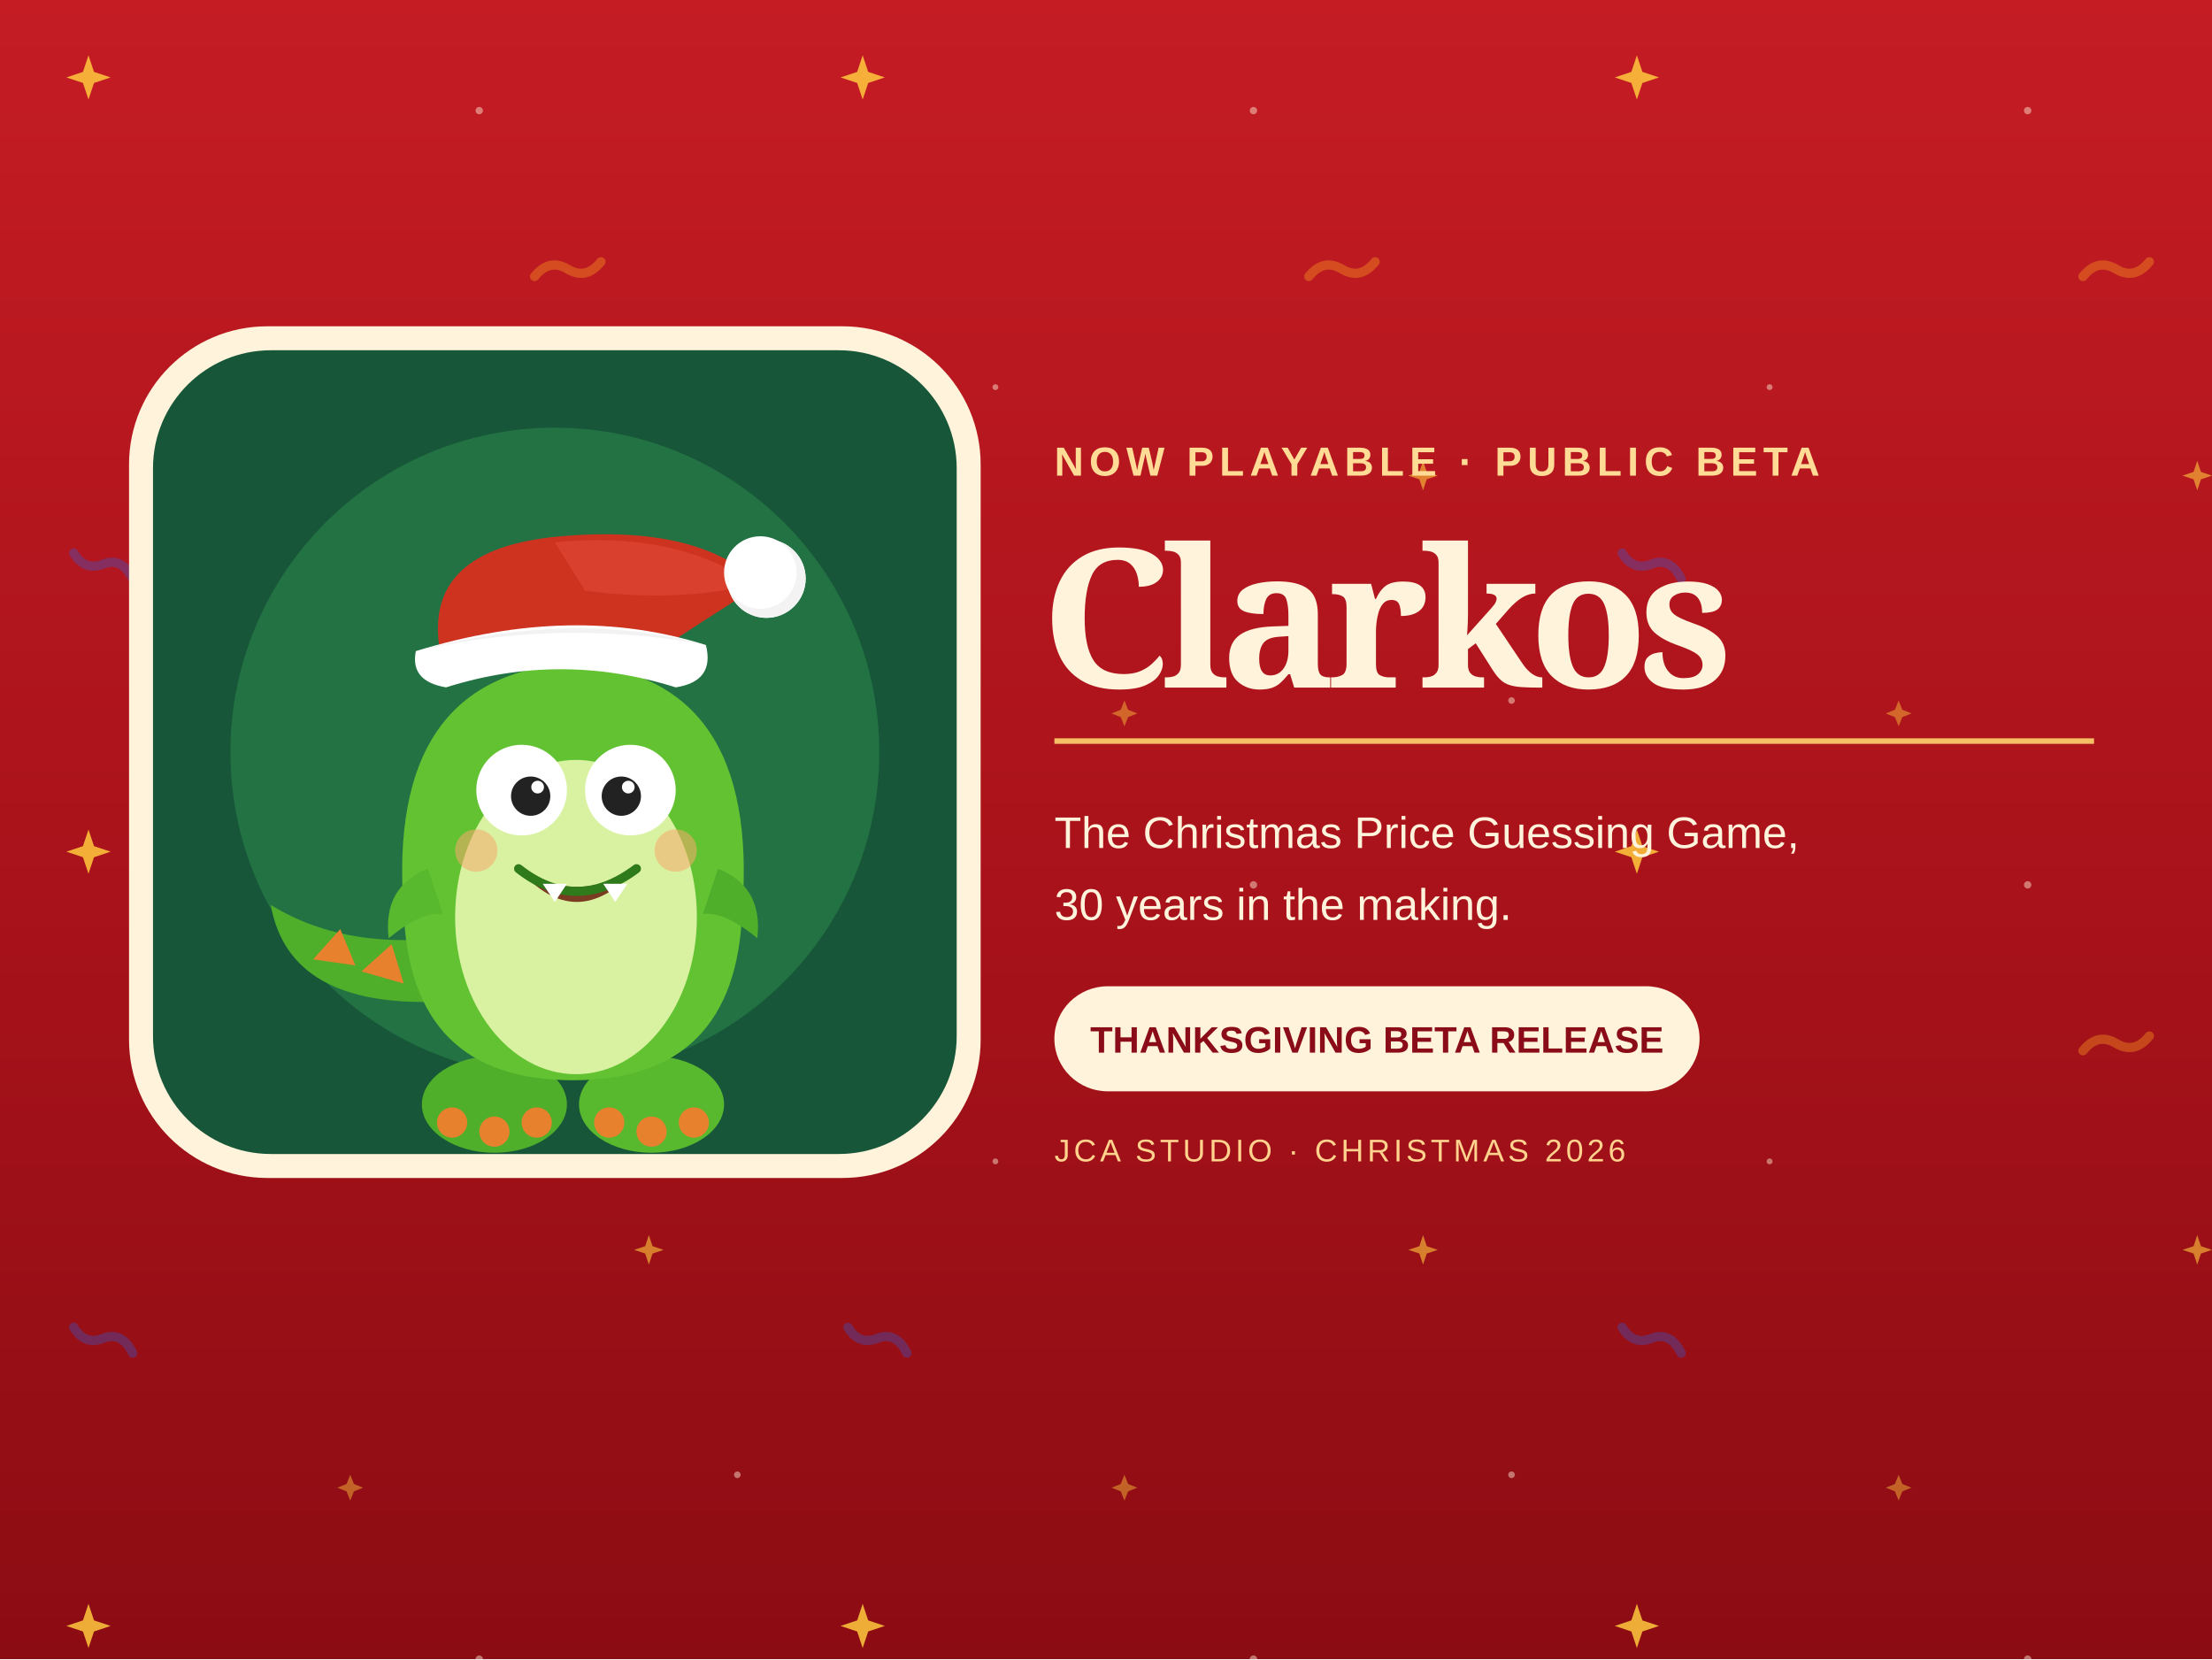
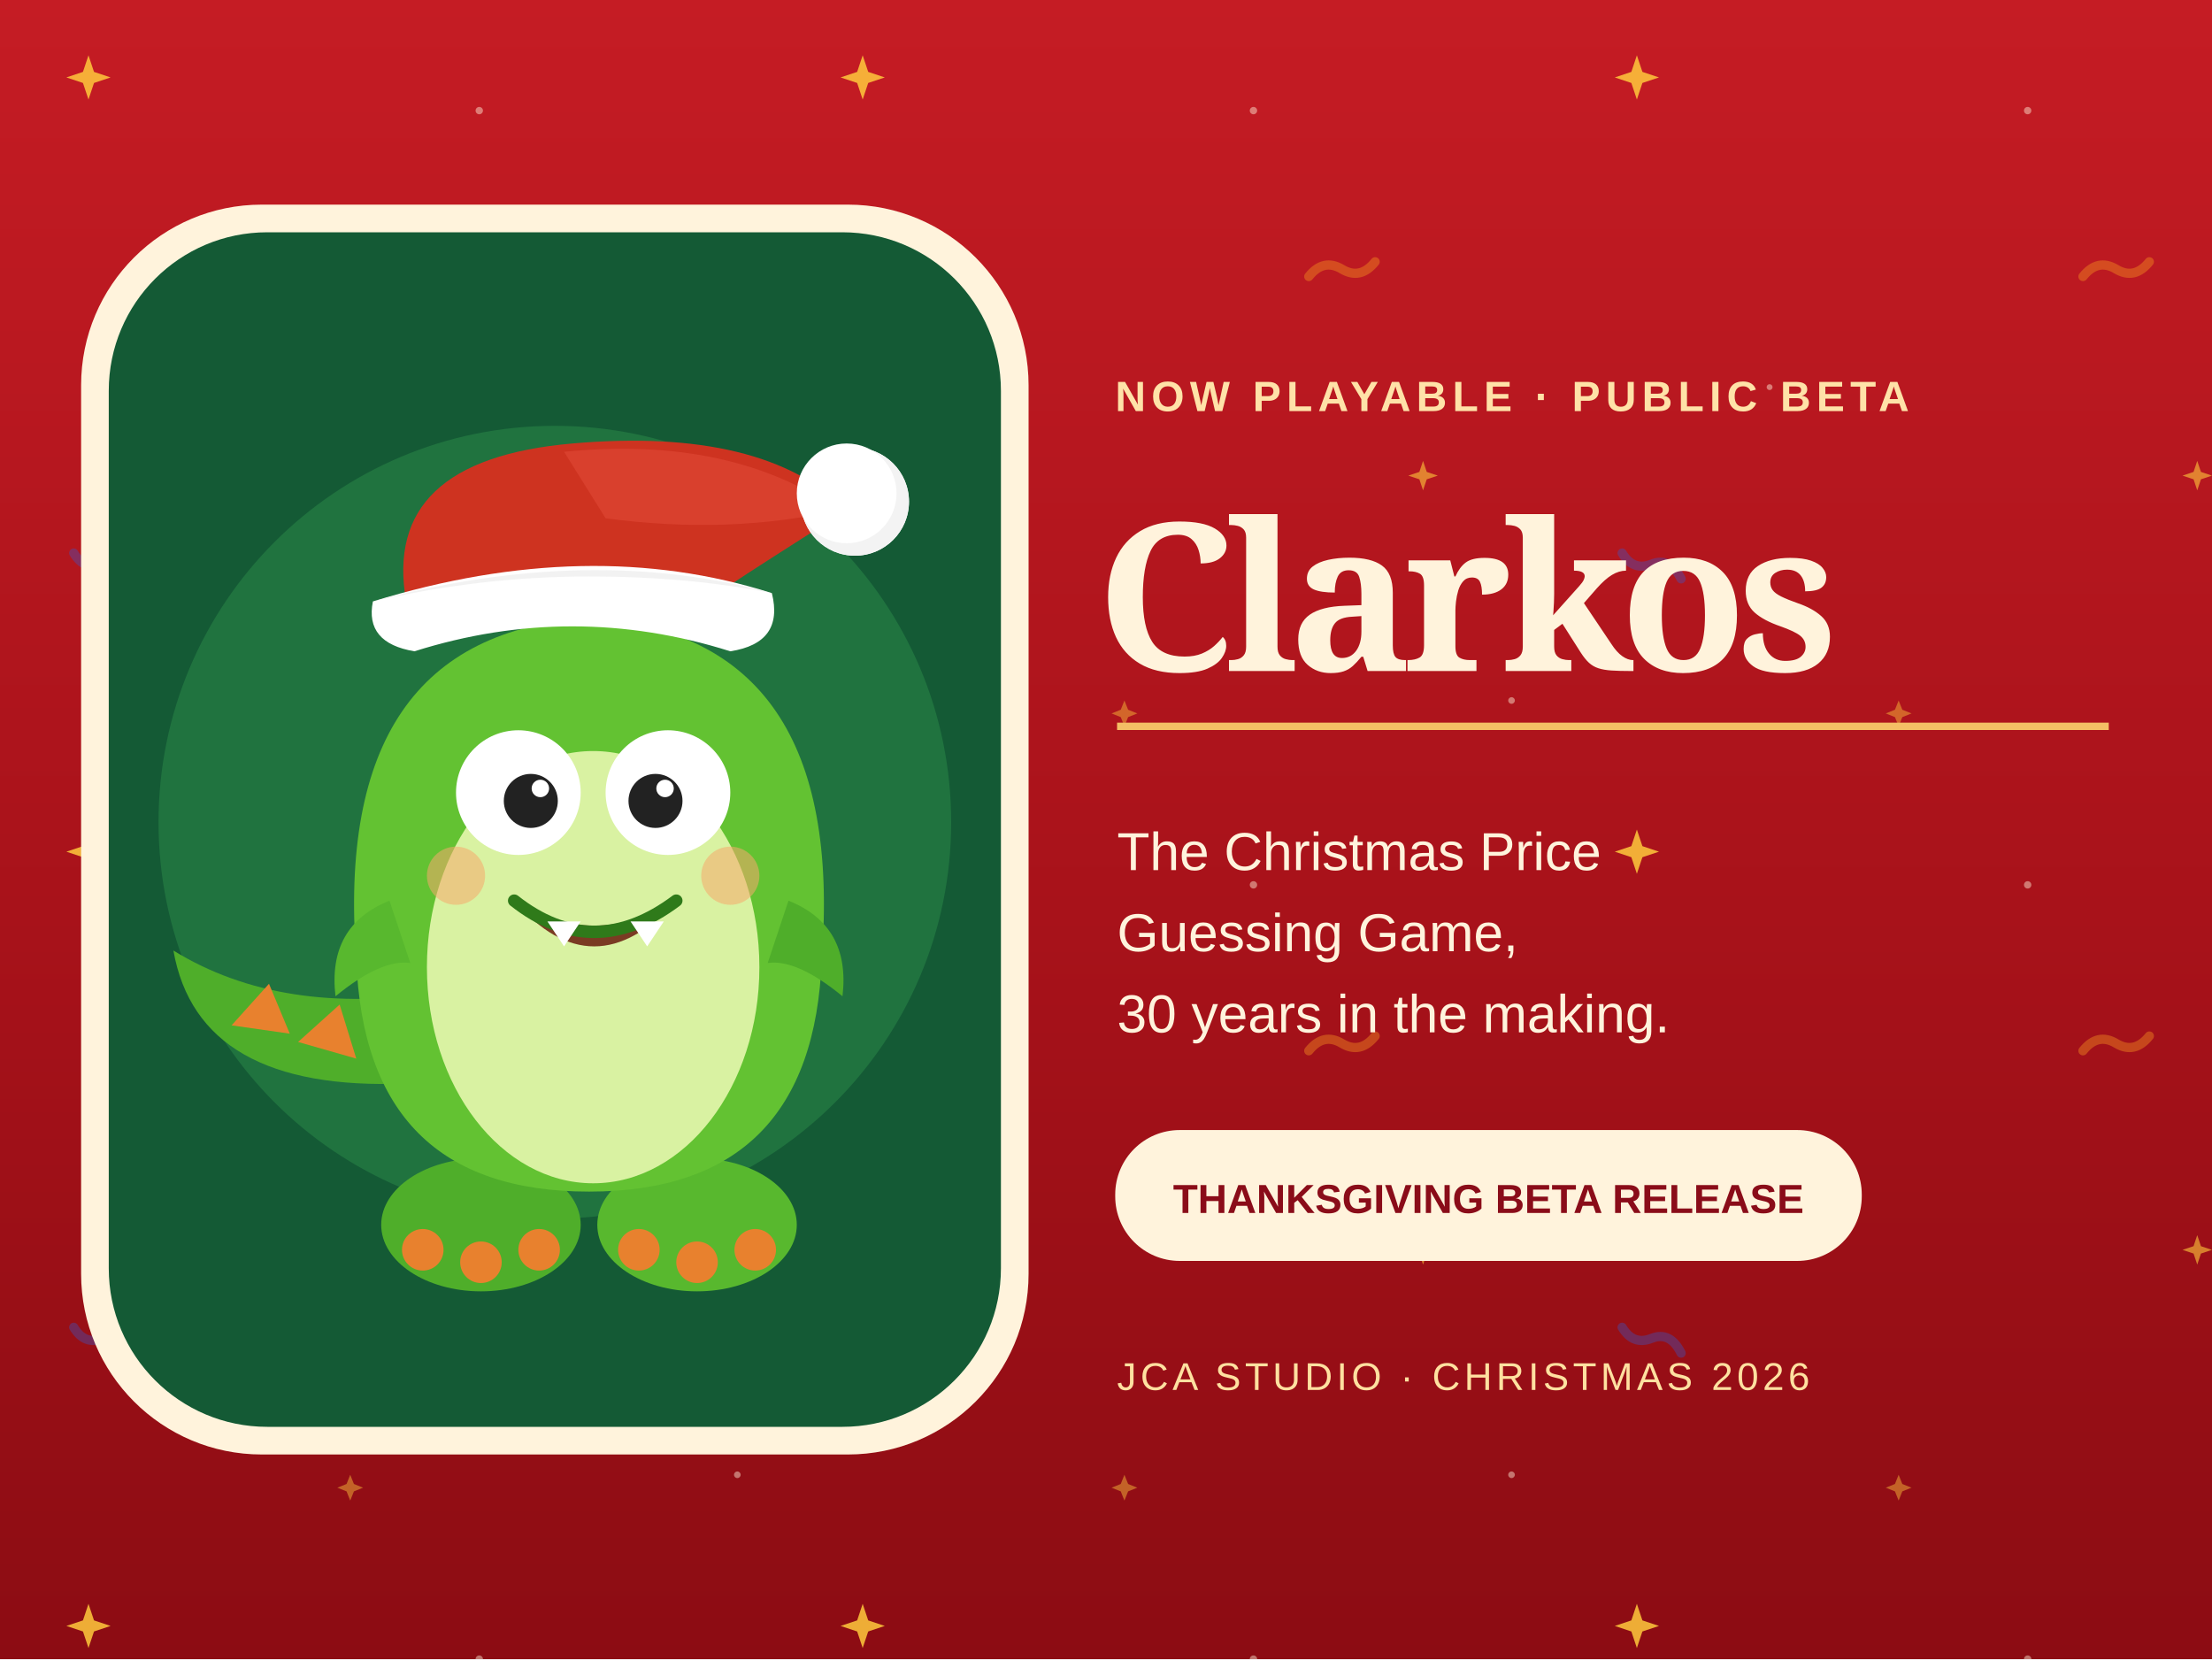
<svg xmlns="http://www.w3.org/2000/svg" width="1200" height="900" viewBox="0 0 1200 900" role="img" aria-labelledby="title desc">
  <defs>
    <linearGradient id="bg" x1="0" y1="0" x2="0" y2="1">
      <stop stop-color="#C51C24" />
      <stop offset=".55" stop-color="#A8121A" />
      <stop offset="1" stop-color="#8C0C13" />
    </linearGradient>
    <pattern id="game-pattern" patternUnits="userSpaceOnUse" width="420" height="420">
      <g fill="#FFC93C">
        <path d="M48 30l3 9 9 3-9 3-3 9-3-9-9-3 9-3z" opacity=".85" />
        <path d="M352 250l2 6 6 2-6 2-2 6-2-6-6-2 6-2z" opacity=".6" />
        <path d="M190 380l2 5 5 2-5 2-2 5-2-5-5-2 5-2z" opacity=".45" />
      </g>
      <g fill="#FFF3DC" opacity=".45">
        <circle cx="260" cy="60" r="2" />
        <circle cx="120" cy="210" r="1.6" />
        <circle cx="400" cy="380" r="1.8" />
      </g>
      <g fill="none" stroke-linecap="round" stroke-width="5">
        <path d="M290 150q8-10 18-4t18-4" stroke="#F28A1E" opacity=".45" />
        <path d="M40 300q6 10 16 6t16 8" stroke="#2F5BD8" opacity=".35" />
      </g>
    </pattern>
  </defs>
  <rect width="1200" height="900" fill="url(#bg)" />
  <rect width="1200" height="900" fill="url(#game-pattern)" />
-   <rect x="70" y="177" width="462" height="462" rx="75" fill="#FFF3DC" />
-   <rect x="83" y="190" width="436" height="436" rx="64" fill="#175638" />
-   <circle cx="301" cy="408" r="176" fill="#227243" />
-   <svg x="116" y="245" width="370" height="400" viewBox="0 0 220 244">
+   <rect x="44" y="111" width="514" height="678" rx="98" fill="#FFF3DC" />
+   <rect x="59" y="126" width="484" height="648" rx="86" fill="#145A35" />
+   <circle cx="301" cy="446" r="215" fill="#20733F" />
+   <svg x="58" y="177" width="496" height="551" viewBox="0 0 220 244">
    <path d="M72 182 Q22 184 16 150 Q42 166 80 160 Z" fill="#4FAE2A" />
    <path d="M60 176 l-14 -4 l10 -9 Z" fill="#E8812E" />
    <path d="M44 170 l-14 -2 l9 -10 Z" fill="#E8812E" />
    <ellipse cx="90" cy="216" rx="24" ry="16" fill="#4FAE2A" />
    <ellipse cx="142" cy="216" rx="24" ry="16" fill="#58B82E" />
    <circle cx="76" cy="222" r="5" fill="#E8812E" />
    <circle cx="90" cy="225" r="5" fill="#E8812E" />
    <circle cx="104" cy="222" r="5" fill="#E8812E" />
    <circle cx="128" cy="222" r="5" fill="#E8812E" />
    <circle cx="142" cy="225" r="5" fill="#E8812E" />
    <circle cx="156" cy="222" r="5" fill="#E8812E" />
    <path d="M60 152 Q54 74 116 70 Q178 74 172 152 Q170 208 116 208 Q62 208 60 152 Z" fill="#63C232" />
    <ellipse cx="117" cy="154" rx="40" ry="52" fill="#D9F2A2" />
    <path d="M68 138 q-15 6 -13 23 q11 -9 18 -8 Z" fill="#58B82E" />
    <path d="M164 138 q15 6 13 23 q-11 -9 -18 -8 Z" fill="#4FAE2A" />
    <circle cx="99" cy="112" r="15" fill="#fff" />
    <circle cx="135" cy="112" r="15" fill="#fff" />
    <circle cx="102" cy="114" r="6.5" fill="#222" />
    <circle cx="132" cy="114" r="6.5" fill="#222" />
    <circle cx="104.3" cy="111" r="2.1" fill="#fff" />
    <circle cx="134.3" cy="111" r="2.1" fill="#fff" />
    <circle cx="84" cy="132" r="7" fill="#F6A96B" opacity=".55" />
    <circle cx="150" cy="132" r="7" fill="#F6A96B" opacity=".55" />
    <path d="M98 138 Q117 160 137 138 Q117 150 98 138 Z" fill="#7a3b23" />
    <path d="M98 138 Q117 153 137 138" fill="none" stroke="#2F7A1A" stroke-width="3" stroke-linecap="round" />
    <path d="M106 143 l4 6 l4 -6 Z" fill="#fff" />
    <path d="M126 143 l4 6 l4 -6 Z" fill="#fff" />
    <path d="M72 66 Q66 32 112 28 Q158 24 178 44 Q156 58 150 62 Q112 52 72 66 Z" fill="#CE3320" />
    <path d="M110 30 Q150 26 176 44 Q150 50 120 46 Z" fill="#E24A38" opacity=".55" />
    <circle cx="180" cy="42" r="13" fill="#fff" />
    <circle cx="180" cy="42" r="13" fill="#F3F3F3" />
    <circle cx="178" cy="40" r="12" fill="#fff" />
    <path d="M64 66 Q116 50 160 64 Q163 76 150 78 Q112 66 74 78 Q62 76 64 66 Z" fill="#fff" />
    <path d="M64 66 Q116 52 160 64 Q140 60 116 60 Q90 60 64 66 Z" fill="#EDEDED" opacity=".7" />
  </svg>
-   <text x="572" y="258" font-family="Arial,sans-serif" font-size="22" font-weight="700" letter-spacing="3" fill="#FFDB96">NOW PLAYABLE · PUBLIC BETA</text>
-   <text x="565" y="373" font-family="Georgia,serif" font-size="105" font-weight="700" letter-spacing="-5" fill="#FFF3DC">Clarkos</text>
-   <path d="M572 402 H1136" stroke="#F4BF65" stroke-width="3" />
-   <text x="572" y="460" font-family="Arial,sans-serif" font-size="24" fill="#FFF3DC">The Christmas Price Guessing Game,</text>
-   <text x="572" y="499" font-family="Arial,sans-serif" font-size="24" fill="#FFF3DC">30 years in the making.</text>
-   <rect x="572" y="535" width="350" height="57" rx="29" fill="#FFF3DC" />
-   <text x="747" y="571" text-anchor="middle" font-family="Arial,sans-serif" font-size="20" font-weight="700" fill="#8A0C19">THANKSGIVING BETA RELEASE</text>
-   <text x="572" y="630" font-family="Arial,sans-serif" font-size="17" letter-spacing="2" fill="#FFD28D">JCA STUDIO · CHRISTMAS 2026</text>
+   <text x="605" y="223" font-family="Arial,Helvetica,sans-serif" font-size="23" font-weight="700" letter-spacing="3" fill="#FFE2A8">NOW PLAYABLE · PUBLIC BETA</text>
+   <text x="595" y="364" font-family="Georgia,serif" font-size="112" font-weight="700" letter-spacing="-5" fill="#FFF3DC">Clarkos</text>
+   <path d="M606 394 H1144" stroke="#F4BF65" stroke-width="4" />
+   <text x="606" y="472" font-family="Arial,Helvetica,sans-serif" font-size="29" fill="#FFF3DC">The Christmas Price</text>
+   <text x="606" y="516" font-family="Arial,Helvetica,sans-serif" font-size="29" fill="#FFF3DC">Guessing Game,</text>
+   <text x="606" y="560" font-family="Arial,Helvetica,sans-serif" font-size="29" fill="#FFF3DC">30 years in the making.</text>
+   <rect x="605" y="613" width="405" height="71" rx="35" fill="#FFF3DC" />
+   <text x="807.5" y="658" text-anchor="middle" font-family="Arial,Helvetica,sans-serif" font-weight="700" font-size="22" fill="#8A0C19">THANKSGIVING BETA RELEASE</text>
+   <text x="606" y="754" font-family="Arial,Helvetica,sans-serif" font-size="21" letter-spacing="2.2" fill="#FFE0A0">JCA STUDIO · CHRISTMAS 2026</text>
</svg>
